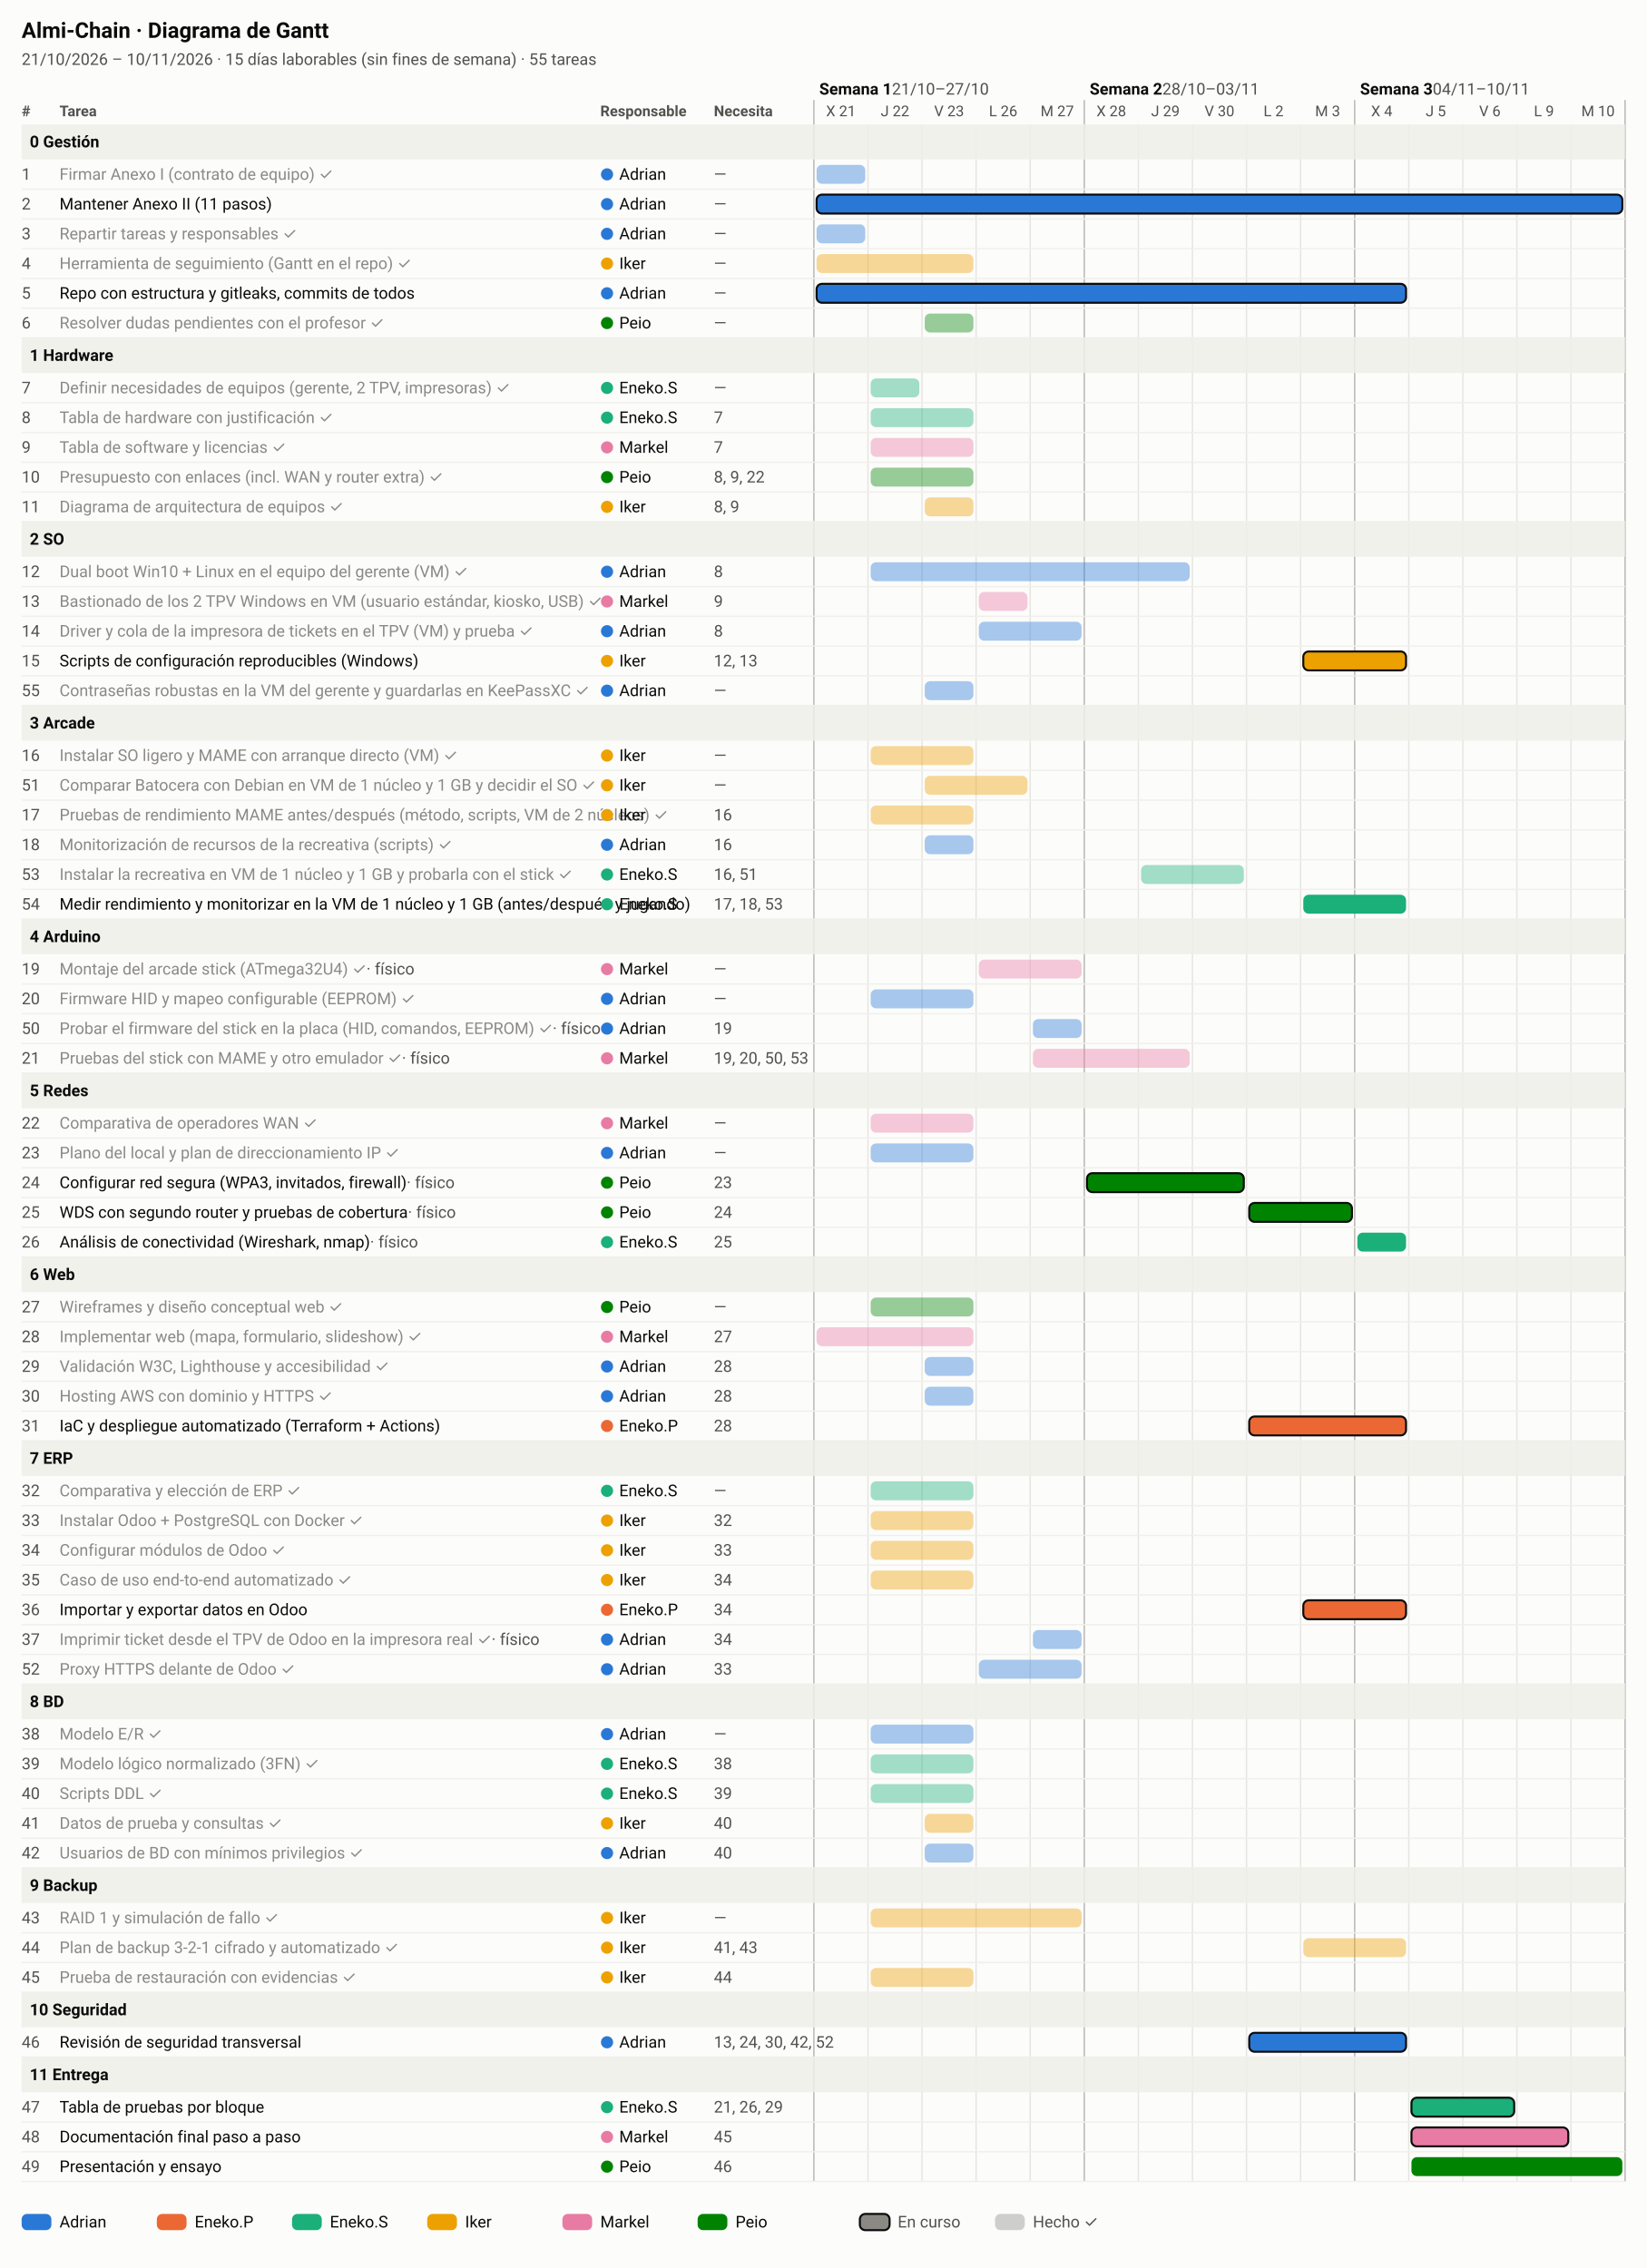
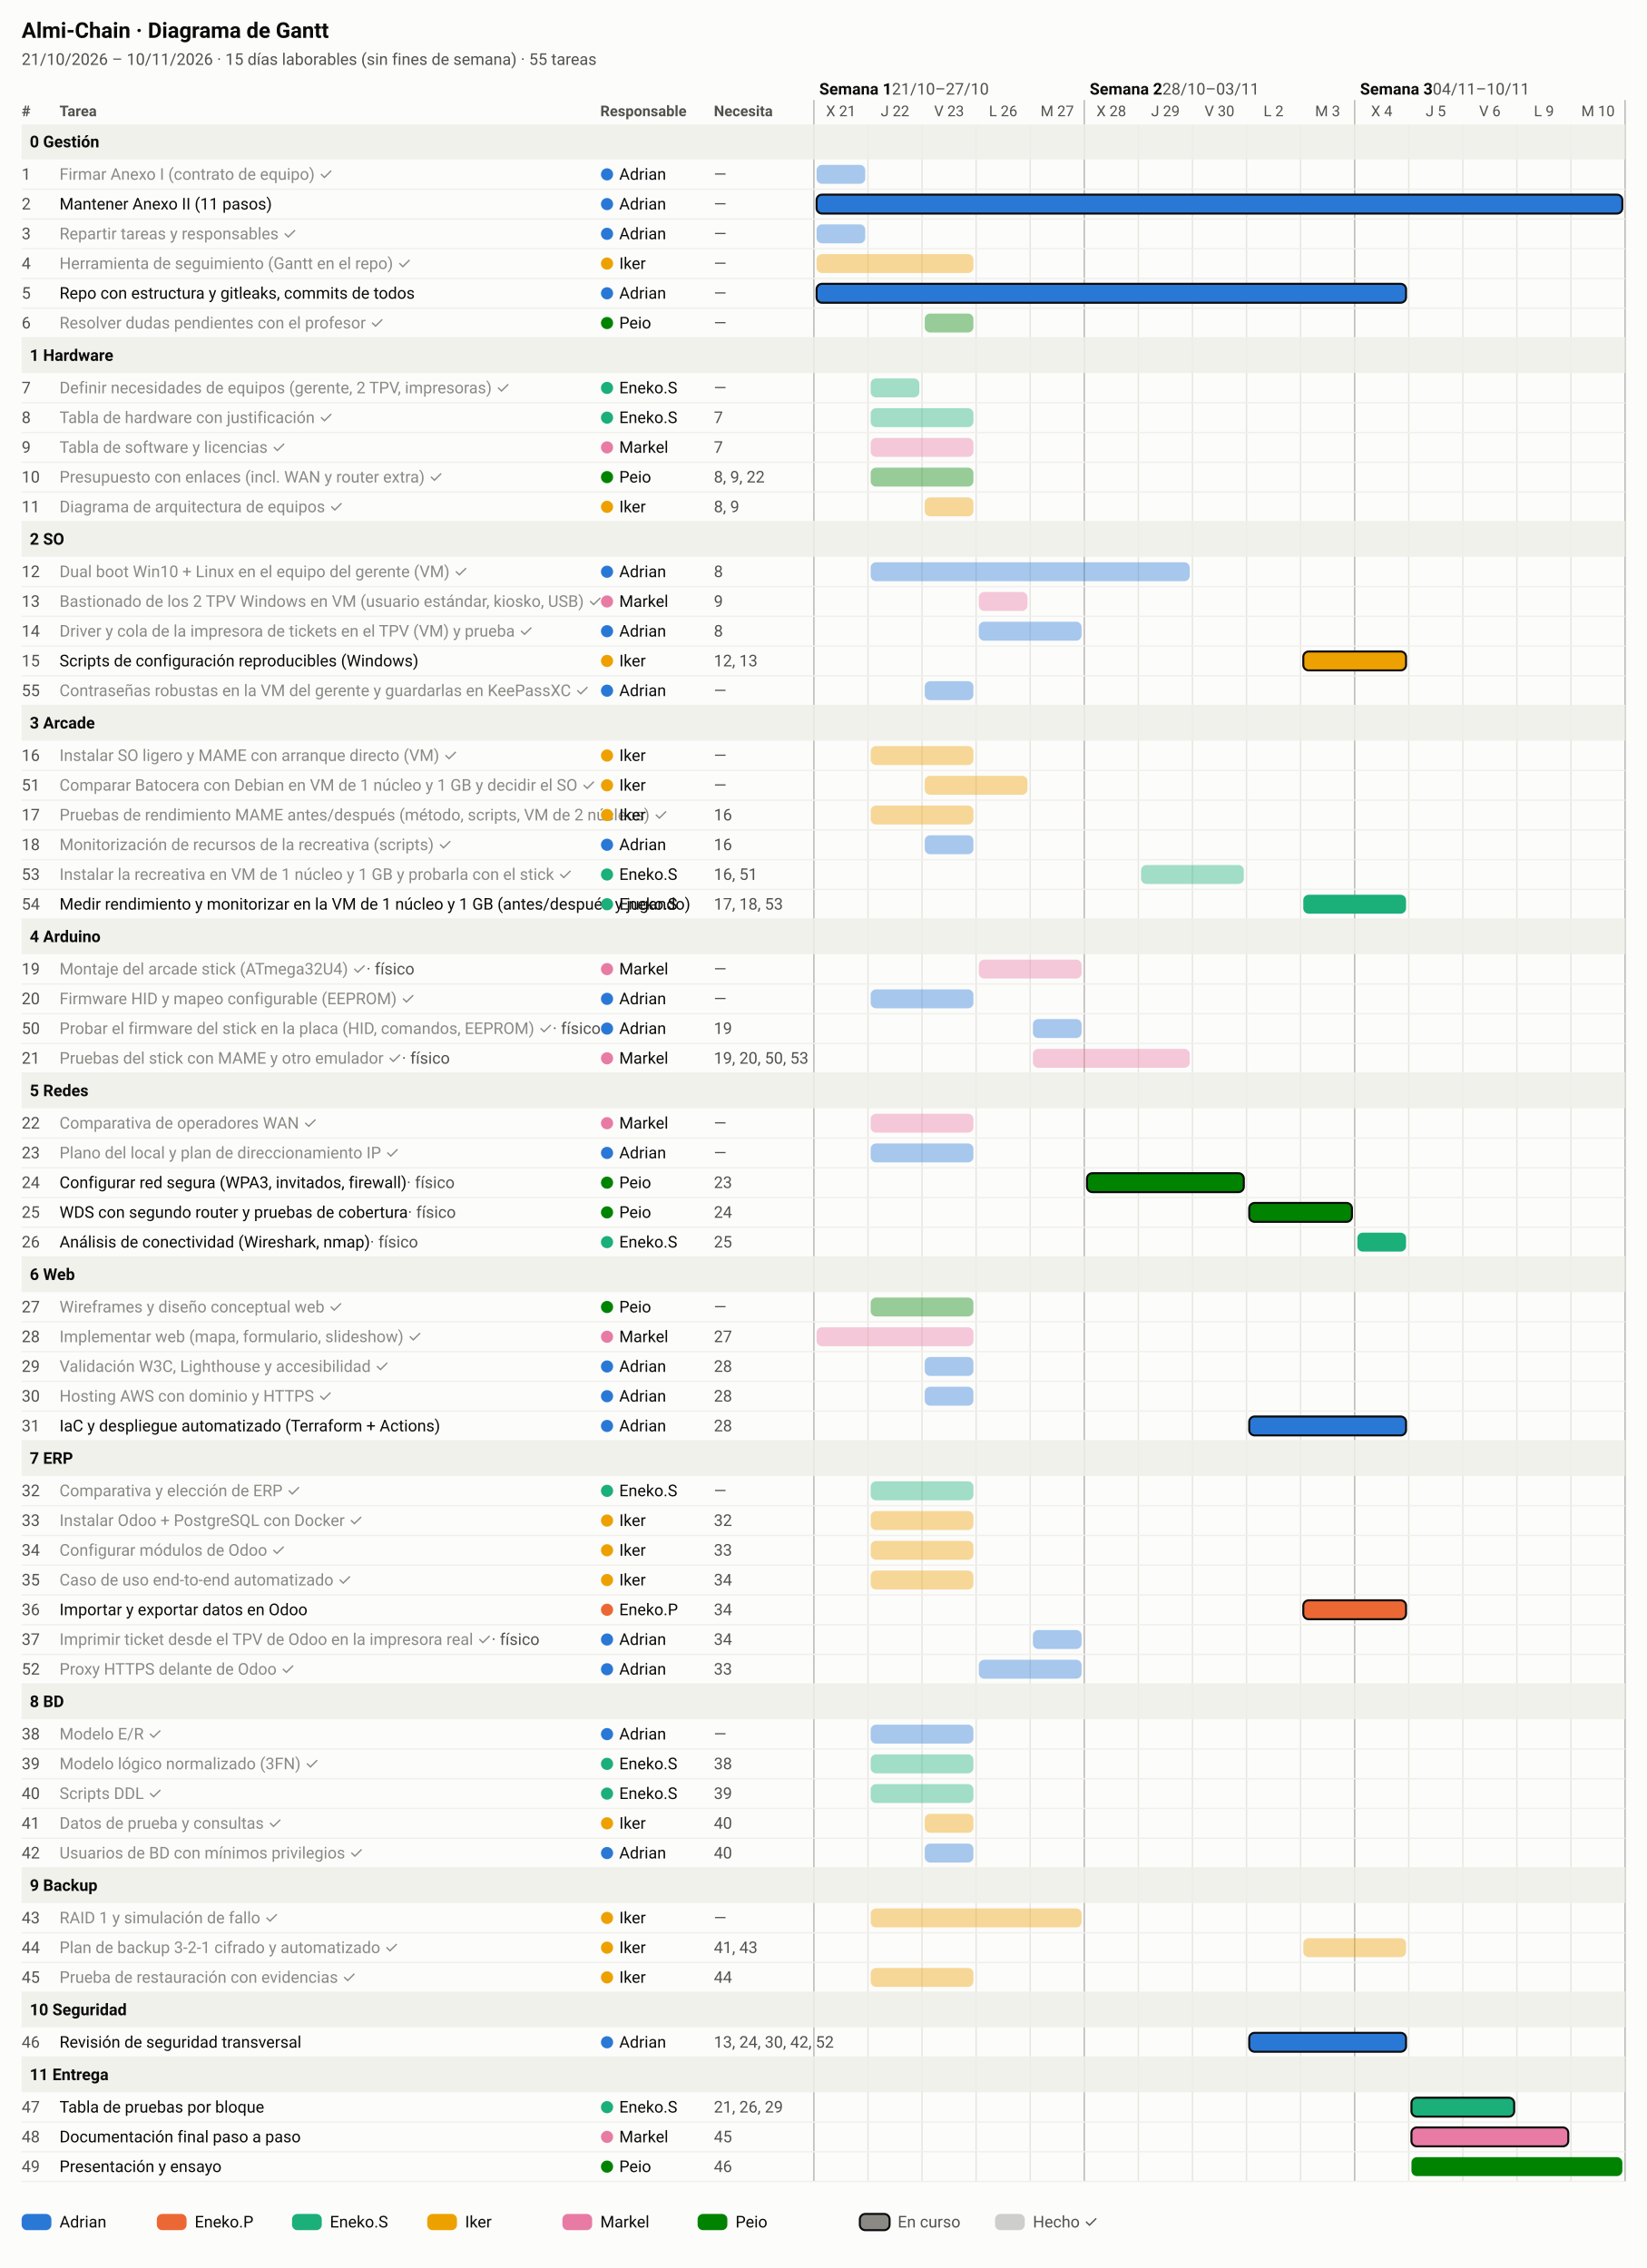
<svg xmlns="http://www.w3.org/2000/svg" width="1218" height="1678" viewBox="0 0 1218 1678" font-family="system-ui, -apple-system, Segoe UI, Roboto, sans-serif" font-size="12">
  <style>.t{fill:#0b0b0b}.s{fill:#52514e}.m{fill:#8a8984}.b{font-weight:600}</style>
  <rect width="1218" height="1678" fill="#fcfcfb" />
  <text x="16" y="28" class="t b" font-size="16">Almi-Chain · Diagrama de Gantt</text>
  <text x="16" y="48" class="s">21/10/2026 – 10/11/2026 · 15 días laborables (sin fines de semana) · 55 tareas</text>
  <text x="606" y="70" class="t b">Semana 1<tspan class="s" font-weight="400"> 21/10–27/10</tspan>
  </text>
  <text x="806" y="70" class="t b">Semana 2<tspan class="s" font-weight="400"> 28/10–03/11</tspan>
  </text>
  <text x="1006" y="70" class="t b">Semana 3<tspan class="s" font-weight="400"> 04/11–10/11</tspan>
  </text>
  <text x="622.0" y="86" text-anchor="middle" class="s" font-size="11">X 21</text>
  <text x="662.0" y="86" text-anchor="middle" class="s" font-size="11">J 22</text>
  <text x="702.0" y="86" text-anchor="middle" class="s" font-size="11">V 23</text>
  <text x="742.0" y="86" text-anchor="middle" class="s" font-size="11">L 26</text>
  <text x="782.0" y="86" text-anchor="middle" class="s" font-size="11">M 27</text>
  <text x="822.0" y="86" text-anchor="middle" class="s" font-size="11">X 28</text>
  <text x="862.0" y="86" text-anchor="middle" class="s" font-size="11">J 29</text>
  <text x="902.0" y="86" text-anchor="middle" class="s" font-size="11">V 30</text>
  <text x="942.0" y="86" text-anchor="middle" class="s" font-size="11">L 2</text>
  <text x="982.0" y="86" text-anchor="middle" class="s" font-size="11">M 3</text>
  <text x="1022.0" y="86" text-anchor="middle" class="s" font-size="11">X 4</text>
  <text x="1062.0" y="86" text-anchor="middle" class="s" font-size="11">J 5</text>
  <text x="1102.0" y="86" text-anchor="middle" class="s" font-size="11">V 6</text>
  <text x="1142.0" y="86" text-anchor="middle" class="s" font-size="11">L 9</text>
  <text x="1182.0" y="86" text-anchor="middle" class="s" font-size="11">M 10</text>
  <text x="16" y="86" class="s b" font-size="11">#</text>
  <text x="44" y="86" class="s b" font-size="11">Tarea</text>
  <text x="444" y="86" class="s b" font-size="11">Responsable</text>
  <text x="528" y="86" class="s b" font-size="11">Necesita</text>
  <line x1="602" y1="74" x2="602" y2="1614" stroke="#b8b7b0" stroke-width="1" />
  <line x1="642" y1="92" x2="642" y2="1614" stroke="#e6e5e0" stroke-width="1" />
  <line x1="682" y1="92" x2="682" y2="1614" stroke="#e6e5e0" stroke-width="1" />
  <line x1="722" y1="92" x2="722" y2="1614" stroke="#e6e5e0" stroke-width="1" />
  <line x1="762" y1="92" x2="762" y2="1614" stroke="#e6e5e0" stroke-width="1" />
  <line x1="802" y1="74" x2="802" y2="1614" stroke="#b8b7b0" stroke-width="1" />
  <line x1="842" y1="92" x2="842" y2="1614" stroke="#e6e5e0" stroke-width="1" />
  <line x1="882" y1="92" x2="882" y2="1614" stroke="#e6e5e0" stroke-width="1" />
  <line x1="922" y1="92" x2="922" y2="1614" stroke="#e6e5e0" stroke-width="1" />
  <line x1="962" y1="92" x2="962" y2="1614" stroke="#e6e5e0" stroke-width="1" />
  <line x1="1002" y1="74" x2="1002" y2="1614" stroke="#b8b7b0" stroke-width="1" />
  <line x1="1042" y1="92" x2="1042" y2="1614" stroke="#e6e5e0" stroke-width="1" />
  <line x1="1082" y1="92" x2="1082" y2="1614" stroke="#e6e5e0" stroke-width="1" />
  <line x1="1122" y1="92" x2="1122" y2="1614" stroke="#e6e5e0" stroke-width="1" />
  <line x1="1162" y1="92" x2="1162" y2="1614" stroke="#e6e5e0" stroke-width="1" />
  <line x1="1202" y1="74" x2="1202" y2="1614" stroke="#b8b7b0" stroke-width="1" />
  <rect x="16" y="92" width="1186" height="26" fill="#efeeea" fill-opacity="0.85" />
  <text x="22" y="109" class="t b">0 Gestión</text>
  <line x1="16" y1="140" x2="1202" y2="140" stroke="#f0efeb" />
  <text x="16" y="133.0" class="s">1</text>
  <text x="44" y="133.0" class="m">Firmar Anexo I (contrato de equipo) ✓</text>
  <circle cx="449" cy="129.0" r="4.5" fill="#2a78d6" />
  <text x="458" y="133.0" class="t">Adrian</text>
  <text x="528" y="133.0" class="s">—</text>
  <rect x="604" y="122" width="36" height="14" rx="4" fill="#2a78d6" fill-opacity="0.4" />
  <line x1="16" y1="162" x2="1202" y2="162" stroke="#f0efeb" />
  <text x="16" y="155.0" class="s">2</text>
  <text x="44" y="155.0" class="t">Mantener Anexo II (11 pasos)</text>
  <circle cx="449" cy="151.0" r="4.5" fill="#2a78d6" />
  <text x="458" y="155.0" class="t">Adrian</text>
  <text x="528" y="155.0" class="s">—</text>
  <rect x="604" y="144" width="596" height="14" rx="4" fill="#2a78d6" stroke="#0b0b0b" stroke-width="1.5" />
  <line x1="16" y1="184" x2="1202" y2="184" stroke="#f0efeb" />
  <text x="16" y="177.0" class="s">3</text>
  <text x="44" y="177.0" class="m">Repartir tareas y responsables ✓</text>
  <circle cx="449" cy="173.0" r="4.5" fill="#2a78d6" />
  <text x="458" y="177.0" class="t">Adrian</text>
  <text x="528" y="177.0" class="s">—</text>
  <rect x="604" y="166" width="36" height="14" rx="4" fill="#2a78d6" fill-opacity="0.4" />
  <line x1="16" y1="206" x2="1202" y2="206" stroke="#f0efeb" />
  <text x="16" y="199.0" class="s">4</text>
  <text x="44" y="199.0" class="m">Herramienta de seguimiento (Gantt en el repo) ✓</text>
  <circle cx="449" cy="195.0" r="4.5" fill="#eda100" />
  <text x="458" y="199.0" class="t">Iker</text>
  <text x="528" y="199.0" class="s">—</text>
  <rect x="604" y="188" width="116" height="14" rx="4" fill="#eda100" fill-opacity="0.4" />
  <line x1="16" y1="228" x2="1202" y2="228" stroke="#f0efeb" />
  <text x="16" y="221.0" class="s">5</text>
  <text x="44" y="221.0" class="t">Repo con estructura y gitleaks, commits de todos</text>
  <circle cx="449" cy="217.0" r="4.5" fill="#2a78d6" />
  <text x="458" y="221.0" class="t">Adrian</text>
  <text x="528" y="221.0" class="s">—</text>
  <rect x="604" y="210" width="436" height="14" rx="4" fill="#2a78d6" stroke="#0b0b0b" stroke-width="1.5" />
  <line x1="16" y1="250" x2="1202" y2="250" stroke="#f0efeb" />
  <text x="16" y="243.0" class="s">6</text>
  <text x="44" y="243.0" class="m">Resolver dudas pendientes con el profesor ✓</text>
  <circle cx="449" cy="239.0" r="4.5" fill="#008300" />
  <text x="458" y="243.0" class="t">Peio</text>
  <text x="528" y="243.0" class="s">—</text>
  <rect x="684" y="232" width="36" height="14" rx="4" fill="#008300" fill-opacity="0.4" />
  <rect x="16" y="250" width="1186" height="26" fill="#efeeea" fill-opacity="0.85" />
  <text x="22" y="267" class="t b">1 Hardware</text>
  <line x1="16" y1="298" x2="1202" y2="298" stroke="#f0efeb" />
  <text x="16" y="291.0" class="s">7</text>
  <text x="44" y="291.0" class="m">Definir necesidades de equipos (gerente, 2 TPV, impresoras) ✓</text>
  <circle cx="449" cy="287.0" r="4.5" fill="#1baf7a" />
  <text x="458" y="291.0" class="t">Eneko.S</text>
  <text x="528" y="291.0" class="s">—</text>
  <rect x="644" y="280" width="36" height="14" rx="4" fill="#1baf7a" fill-opacity="0.4" />
  <line x1="16" y1="320" x2="1202" y2="320" stroke="#f0efeb" />
  <text x="16" y="313.0" class="s">8</text>
  <text x="44" y="313.0" class="m">Tabla de hardware con justificación ✓</text>
  <circle cx="449" cy="309.0" r="4.5" fill="#1baf7a" />
  <text x="458" y="313.0" class="t">Eneko.S</text>
  <text x="528" y="313.0" class="s">7</text>
  <rect x="644" y="302" width="76" height="14" rx="4" fill="#1baf7a" fill-opacity="0.4" />
  <line x1="16" y1="342" x2="1202" y2="342" stroke="#f0efeb" />
  <text x="16" y="335.0" class="s">9</text>
  <text x="44" y="335.0" class="m">Tabla de software y licencias ✓</text>
  <circle cx="449" cy="331.0" r="4.5" fill="#e87ba4" />
  <text x="458" y="335.0" class="t">Markel</text>
  <text x="528" y="335.0" class="s">7</text>
  <rect x="644" y="324" width="76" height="14" rx="4" fill="#e87ba4" fill-opacity="0.4" />
  <line x1="16" y1="364" x2="1202" y2="364" stroke="#f0efeb" />
  <text x="16" y="357.0" class="s">10</text>
  <text x="44" y="357.0" class="m">Presupuesto con enlaces (incl. WAN y router extra) ✓</text>
  <circle cx="449" cy="353.0" r="4.5" fill="#008300" />
  <text x="458" y="357.0" class="t">Peio</text>
  <text x="528" y="357.0" class="s">8, 9, 22</text>
  <rect x="644" y="346" width="76" height="14" rx="4" fill="#008300" fill-opacity="0.4" />
  <line x1="16" y1="386" x2="1202" y2="386" stroke="#f0efeb" />
  <text x="16" y="379.0" class="s">11</text>
  <text x="44" y="379.0" class="m">Diagrama de arquitectura de equipos ✓</text>
  <circle cx="449" cy="375.0" r="4.5" fill="#eda100" />
  <text x="458" y="379.0" class="t">Iker</text>
  <text x="528" y="379.0" class="s">8, 9</text>
  <rect x="684" y="368" width="36" height="14" rx="4" fill="#eda100" fill-opacity="0.4" />
  <rect x="16" y="386" width="1186" height="26" fill="#efeeea" fill-opacity="0.85" />
  <text x="22" y="403" class="t b">2 SO</text>
  <line x1="16" y1="434" x2="1202" y2="434" stroke="#f0efeb" />
  <text x="16" y="427.0" class="s">12</text>
  <text x="44" y="427.0" class="m">Dual boot Win10 + Linux en el equipo del gerente (VM) ✓</text>
  <circle cx="449" cy="423.0" r="4.5" fill="#2a78d6" />
  <text x="458" y="427.0" class="t">Adrian</text>
  <text x="528" y="427.0" class="s">8</text>
  <rect x="644" y="416" width="236" height="14" rx="4" fill="#2a78d6" fill-opacity="0.4" />
  <line x1="16" y1="456" x2="1202" y2="456" stroke="#f0efeb" />
  <text x="16" y="449.0" class="s">13</text>
  <text x="44" y="449.0" class="m">Bastionado de los 2 TPV Windows en VM (usuario estándar, kiosko, USB) ✓</text>
  <circle cx="449" cy="445.0" r="4.5" fill="#e87ba4" />
  <text x="458" y="449.0" class="t">Markel</text>
  <text x="528" y="449.0" class="s">9</text>
  <rect x="724" y="438" width="36" height="14" rx="4" fill="#e87ba4" fill-opacity="0.4" />
  <line x1="16" y1="478" x2="1202" y2="478" stroke="#f0efeb" />
  <text x="16" y="471.0" class="s">14</text>
  <text x="44" y="471.0" class="m">Driver y cola de la impresora de tickets en el TPV (VM) y prueba ✓</text>
  <circle cx="449" cy="467.0" r="4.5" fill="#2a78d6" />
  <text x="458" y="471.0" class="t">Adrian</text>
  <text x="528" y="471.0" class="s">8</text>
  <rect x="724" y="460" width="76" height="14" rx="4" fill="#2a78d6" fill-opacity="0.4" />
  <line x1="16" y1="500" x2="1202" y2="500" stroke="#f0efeb" />
  <text x="16" y="493.0" class="s">15</text>
  <text x="44" y="493.0" class="t">Scripts de configuración reproducibles (Windows)</text>
  <circle cx="449" cy="489.0" r="4.5" fill="#eda100" />
  <text x="458" y="493.0" class="t">Iker</text>
  <text x="528" y="493.0" class="s">12, 13</text>
  <rect x="964" y="482" width="76" height="14" rx="4" fill="#eda100" stroke="#0b0b0b" stroke-width="1.5" />
  <line x1="16" y1="522" x2="1202" y2="522" stroke="#f0efeb" />
  <text x="16" y="515.0" class="s">55</text>
  <text x="44" y="515.0" class="m">Contraseñas robustas en la VM del gerente y guardarlas en KeePassXC ✓</text>
  <circle cx="449" cy="511.0" r="4.5" fill="#2a78d6" />
  <text x="458" y="515.0" class="t">Adrian</text>
  <text x="528" y="515.0" class="s">—</text>
  <rect x="684" y="504" width="36" height="14" rx="4" fill="#2a78d6" fill-opacity="0.4" />
  <rect x="16" y="522" width="1186" height="26" fill="#efeeea" fill-opacity="0.85" />
  <text x="22" y="539" class="t b">3 Arcade</text>
  <line x1="16" y1="570" x2="1202" y2="570" stroke="#f0efeb" />
  <text x="16" y="563.0" class="s">16</text>
  <text x="44" y="563.0" class="m">Instalar SO ligero y MAME con arranque directo (VM) ✓</text>
  <circle cx="449" cy="559.0" r="4.5" fill="#eda100" />
  <text x="458" y="563.0" class="t">Iker</text>
  <text x="528" y="563.0" class="s">—</text>
  <rect x="644" y="552" width="76" height="14" rx="4" fill="#eda100" fill-opacity="0.4" />
  <line x1="16" y1="592" x2="1202" y2="592" stroke="#f0efeb" />
  <text x="16" y="585.0" class="s">51</text>
  <text x="44" y="585.0" class="m">Comparar Batocera con Debian en VM de 1 núcleo y 1 GB y decidir el SO ✓</text>
  <circle cx="449" cy="581.0" r="4.5" fill="#eda100" />
  <text x="458" y="585.0" class="t">Iker</text>
  <text x="528" y="585.0" class="s">—</text>
  <rect x="684" y="574" width="76" height="14" rx="4" fill="#eda100" fill-opacity="0.4" />
  <line x1="16" y1="614" x2="1202" y2="614" stroke="#f0efeb" />
  <text x="16" y="607.0" class="s">17</text>
  <text x="44" y="607.0" class="m">Pruebas de rendimiento MAME antes/después (método, scripts, VM de 2 núcleos) ✓</text>
  <circle cx="449" cy="603.0" r="4.5" fill="#eda100" />
  <text x="458" y="607.0" class="t">Iker</text>
  <text x="528" y="607.0" class="s">16</text>
  <rect x="644" y="596" width="76" height="14" rx="4" fill="#eda100" fill-opacity="0.4" />
  <line x1="16" y1="636" x2="1202" y2="636" stroke="#f0efeb" />
  <text x="16" y="629.0" class="s">18</text>
  <text x="44" y="629.0" class="m">Monitorización de recursos de la recreativa (scripts) ✓</text>
  <circle cx="449" cy="625.0" r="4.5" fill="#2a78d6" />
  <text x="458" y="629.0" class="t">Adrian</text>
  <text x="528" y="629.0" class="s">16</text>
  <rect x="684" y="618" width="36" height="14" rx="4" fill="#2a78d6" fill-opacity="0.4" />
  <line x1="16" y1="658" x2="1202" y2="658" stroke="#f0efeb" />
  <text x="16" y="651.0" class="s">53</text>
  <text x="44" y="651.0" class="m">Instalar la recreativa en VM de 1 núcleo y 1 GB y probarla con el stick ✓</text>
  <circle cx="449" cy="647.0" r="4.5" fill="#1baf7a" />
  <text x="458" y="651.0" class="t">Eneko.S</text>
  <text x="528" y="651.0" class="s">16, 51</text>
  <rect x="844" y="640" width="76" height="14" rx="4" fill="#1baf7a" fill-opacity="0.4" />
  <line x1="16" y1="680" x2="1202" y2="680" stroke="#f0efeb" />
  <text x="16" y="673.0" class="s">54</text>
  <text x="44" y="673.0" class="t">Medir rendimiento y monitorizar en la VM de 1 núcleo y 1 GB (antes/después y jugando)</text>
  <circle cx="449" cy="669.0" r="4.5" fill="#1baf7a" />
  <text x="458" y="673.0" class="t">Eneko.S</text>
  <text x="528" y="673.0" class="s">17, 18, 53</text>
  <rect x="964" y="662" width="76" height="14" rx="4" fill="#1baf7a" />
  <rect x="16" y="680" width="1186" height="26" fill="#efeeea" fill-opacity="0.85" />
  <text x="22" y="697" class="t b">4 Arduino</text>
  <line x1="16" y1="728" x2="1202" y2="728" stroke="#f0efeb" />
  <text x="16" y="721.0" class="s">19</text>
  <text x="44" y="721.0" class="m">Montaje del arcade stick (ATmega32U4) ✓<tspan class="s"> · físico</tspan>
  </text>
  <circle cx="449" cy="717.0" r="4.5" fill="#e87ba4" />
  <text x="458" y="721.0" class="t">Markel</text>
  <text x="528" y="721.0" class="s">—</text>
  <rect x="724" y="710" width="76" height="14" rx="4" fill="#e87ba4" fill-opacity="0.4" />
  <line x1="16" y1="750" x2="1202" y2="750" stroke="#f0efeb" />
  <text x="16" y="743.0" class="s">20</text>
  <text x="44" y="743.0" class="m">Firmware HID y mapeo configurable (EEPROM) ✓</text>
  <circle cx="449" cy="739.0" r="4.5" fill="#2a78d6" />
  <text x="458" y="743.0" class="t">Adrian</text>
  <text x="528" y="743.0" class="s">—</text>
  <rect x="644" y="732" width="76" height="14" rx="4" fill="#2a78d6" fill-opacity="0.4" />
  <line x1="16" y1="772" x2="1202" y2="772" stroke="#f0efeb" />
  <text x="16" y="765.0" class="s">50</text>
  <text x="44" y="765.0" class="m">Probar el firmware del stick en la placa (HID, comandos, EEPROM) ✓<tspan class="s"> · físico</tspan>
  </text>
  <circle cx="449" cy="761.0" r="4.5" fill="#2a78d6" />
  <text x="458" y="765.0" class="t">Adrian</text>
  <text x="528" y="765.0" class="s">19</text>
  <rect x="764" y="754" width="36" height="14" rx="4" fill="#2a78d6" fill-opacity="0.4" />
  <line x1="16" y1="794" x2="1202" y2="794" stroke="#f0efeb" />
  <text x="16" y="787.0" class="s">21</text>
  <text x="44" y="787.0" class="m">Pruebas del stick con MAME y otro emulador ✓<tspan class="s"> · físico</tspan>
  </text>
  <circle cx="449" cy="783.0" r="4.5" fill="#e87ba4" />
  <text x="458" y="787.0" class="t">Markel</text>
  <text x="528" y="787.0" class="s">19, 20, 50, 53</text>
  <rect x="764" y="776" width="116" height="14" rx="4" fill="#e87ba4" fill-opacity="0.4" />
  <rect x="16" y="794" width="1186" height="26" fill="#efeeea" fill-opacity="0.85" />
  <text x="22" y="811" class="t b">5 Redes</text>
  <line x1="16" y1="842" x2="1202" y2="842" stroke="#f0efeb" />
  <text x="16" y="835.0" class="s">22</text>
  <text x="44" y="835.0" class="m">Comparativa de operadores WAN ✓</text>
  <circle cx="449" cy="831.0" r="4.5" fill="#e87ba4" />
  <text x="458" y="835.0" class="t">Markel</text>
  <text x="528" y="835.0" class="s">—</text>
  <rect x="644" y="824" width="76" height="14" rx="4" fill="#e87ba4" fill-opacity="0.4" />
  <line x1="16" y1="864" x2="1202" y2="864" stroke="#f0efeb" />
  <text x="16" y="857.0" class="s">23</text>
  <text x="44" y="857.0" class="m">Plano del local y plan de direccionamiento IP ✓</text>
  <circle cx="449" cy="853.0" r="4.5" fill="#2a78d6" />
  <text x="458" y="857.0" class="t">Adrian</text>
  <text x="528" y="857.0" class="s">—</text>
  <rect x="644" y="846" width="76" height="14" rx="4" fill="#2a78d6" fill-opacity="0.4" />
  <line x1="16" y1="886" x2="1202" y2="886" stroke="#f0efeb" />
  <text x="16" y="879.0" class="s">24</text>
  <text x="44" y="879.0" class="t">Configurar red segura (WPA3, invitados, firewall)<tspan class="s"> · físico</tspan>
  </text>
  <circle cx="449" cy="875.0" r="4.5" fill="#008300" />
  <text x="458" y="879.0" class="t">Peio</text>
  <text x="528" y="879.0" class="s">23</text>
  <rect x="804" y="868" width="116" height="14" rx="4" fill="#008300" stroke="#0b0b0b" stroke-width="1.5" />
  <line x1="16" y1="908" x2="1202" y2="908" stroke="#f0efeb" />
  <text x="16" y="901.0" class="s">25</text>
  <text x="44" y="901.0" class="t">WDS con segundo router y pruebas de cobertura<tspan class="s"> · físico</tspan>
  </text>
  <circle cx="449" cy="897.0" r="4.5" fill="#008300" />
  <text x="458" y="901.0" class="t">Peio</text>
  <text x="528" y="901.0" class="s">24</text>
  <rect x="924" y="890" width="76" height="14" rx="4" fill="#008300" stroke="#0b0b0b" stroke-width="1.5" />
  <line x1="16" y1="930" x2="1202" y2="930" stroke="#f0efeb" />
  <text x="16" y="923.0" class="s">26</text>
  <text x="44" y="923.0" class="t">Análisis de conectividad (Wireshark, nmap)<tspan class="s"> · físico</tspan>
  </text>
  <circle cx="449" cy="919.0" r="4.5" fill="#1baf7a" />
  <text x="458" y="923.0" class="t">Eneko.S</text>
  <text x="528" y="923.0" class="s">25</text>
  <rect x="1004" y="912" width="36" height="14" rx="4" fill="#1baf7a" />
  <rect x="16" y="930" width="1186" height="26" fill="#efeeea" fill-opacity="0.85" />
  <text x="22" y="947" class="t b">6 Web</text>
  <line x1="16" y1="978" x2="1202" y2="978" stroke="#f0efeb" />
  <text x="16" y="971.0" class="s">27</text>
  <text x="44" y="971.0" class="m">Wireframes y diseño conceptual web ✓</text>
  <circle cx="449" cy="967.0" r="4.5" fill="#008300" />
  <text x="458" y="971.0" class="t">Peio</text>
  <text x="528" y="971.0" class="s">—</text>
  <rect x="644" y="960" width="76" height="14" rx="4" fill="#008300" fill-opacity="0.4" />
  <line x1="16" y1="1000" x2="1202" y2="1000" stroke="#f0efeb" />
  <text x="16" y="993.0" class="s">28</text>
  <text x="44" y="993.0" class="m">Implementar web (mapa, formulario, slideshow) ✓</text>
  <circle cx="449" cy="989.0" r="4.5" fill="#e87ba4" />
  <text x="458" y="993.0" class="t">Markel</text>
  <text x="528" y="993.0" class="s">27</text>
  <rect x="604" y="982" width="116" height="14" rx="4" fill="#e87ba4" fill-opacity="0.4" />
  <line x1="16" y1="1022" x2="1202" y2="1022" stroke="#f0efeb" />
  <text x="16" y="1015.0" class="s">29</text>
  <text x="44" y="1015.0" class="m">Validación W3C, Lighthouse y accesibilidad ✓</text>
  <circle cx="449" cy="1011.0" r="4.5" fill="#2a78d6" />
  <text x="458" y="1015.0" class="t">Adrian</text>
  <text x="528" y="1015.0" class="s">28</text>
  <rect x="684" y="1004" width="36" height="14" rx="4" fill="#2a78d6" fill-opacity="0.4" />
  <line x1="16" y1="1044" x2="1202" y2="1044" stroke="#f0efeb" />
  <text x="16" y="1037.0" class="s">30</text>
  <text x="44" y="1037.0" class="m">Hosting AWS con dominio y HTTPS ✓</text>
  <circle cx="449" cy="1033.0" r="4.5" fill="#2a78d6" />
  <text x="458" y="1037.0" class="t">Adrian</text>
  <text x="528" y="1037.0" class="s">28</text>
  <rect x="684" y="1026" width="36" height="14" rx="4" fill="#2a78d6" fill-opacity="0.4" />
  <line x1="16" y1="1066" x2="1202" y2="1066" stroke="#f0efeb" />
  <text x="16" y="1059.0" class="s">31</text>
  <text x="44" y="1059.0" class="t">IaC y despliegue automatizado (Terraform + Actions)</text>
-   <circle cx="449" cy="1055.0" r="4.5" fill="#eb6834" />
-   <text x="458" y="1059.0" class="t">Eneko.P</text>
+   <circle cx="449" cy="1055.0" r="4.5" fill="#2a78d6" />
+   <text x="458" y="1059.0" class="t">Adrian</text>
  <text x="528" y="1059.0" class="s">28</text>
-   <rect x="924" y="1048" width="116" height="14" rx="4" fill="#eb6834" stroke="#0b0b0b" stroke-width="1.5" />
+   <rect x="924" y="1048" width="116" height="14" rx="4" fill="#2a78d6" stroke="#0b0b0b" stroke-width="1.5" />
  <rect x="16" y="1066" width="1186" height="26" fill="#efeeea" fill-opacity="0.85" />
  <text x="22" y="1083" class="t b">7 ERP</text>
  <line x1="16" y1="1114" x2="1202" y2="1114" stroke="#f0efeb" />
  <text x="16" y="1107.0" class="s">32</text>
  <text x="44" y="1107.0" class="m">Comparativa y elección de ERP ✓</text>
  <circle cx="449" cy="1103.0" r="4.5" fill="#1baf7a" />
  <text x="458" y="1107.0" class="t">Eneko.S</text>
  <text x="528" y="1107.0" class="s">—</text>
  <rect x="644" y="1096" width="76" height="14" rx="4" fill="#1baf7a" fill-opacity="0.4" />
  <line x1="16" y1="1136" x2="1202" y2="1136" stroke="#f0efeb" />
  <text x="16" y="1129.0" class="s">33</text>
  <text x="44" y="1129.0" class="m">Instalar Odoo + PostgreSQL con Docker ✓</text>
  <circle cx="449" cy="1125.0" r="4.5" fill="#eda100" />
  <text x="458" y="1129.0" class="t">Iker</text>
  <text x="528" y="1129.0" class="s">32</text>
  <rect x="644" y="1118" width="76" height="14" rx="4" fill="#eda100" fill-opacity="0.4" />
  <line x1="16" y1="1158" x2="1202" y2="1158" stroke="#f0efeb" />
  <text x="16" y="1151.0" class="s">34</text>
  <text x="44" y="1151.0" class="m">Configurar módulos de Odoo ✓</text>
  <circle cx="449" cy="1147.0" r="4.5" fill="#eda100" />
  <text x="458" y="1151.0" class="t">Iker</text>
  <text x="528" y="1151.0" class="s">33</text>
  <rect x="644" y="1140" width="76" height="14" rx="4" fill="#eda100" fill-opacity="0.4" />
  <line x1="16" y1="1180" x2="1202" y2="1180" stroke="#f0efeb" />
  <text x="16" y="1173.0" class="s">35</text>
  <text x="44" y="1173.0" class="m">Caso de uso end-to-end automatizado ✓</text>
  <circle cx="449" cy="1169.0" r="4.5" fill="#eda100" />
  <text x="458" y="1173.0" class="t">Iker</text>
  <text x="528" y="1173.0" class="s">34</text>
  <rect x="644" y="1162" width="76" height="14" rx="4" fill="#eda100" fill-opacity="0.4" />
  <line x1="16" y1="1202" x2="1202" y2="1202" stroke="#f0efeb" />
  <text x="16" y="1195.0" class="s">36</text>
  <text x="44" y="1195.0" class="t">Importar y exportar datos en Odoo</text>
  <circle cx="449" cy="1191.0" r="4.5" fill="#eb6834" />
  <text x="458" y="1195.0" class="t">Eneko.P</text>
  <text x="528" y="1195.0" class="s">34</text>
  <rect x="964" y="1184" width="76" height="14" rx="4" fill="#eb6834" stroke="#0b0b0b" stroke-width="1.5" />
  <line x1="16" y1="1224" x2="1202" y2="1224" stroke="#f0efeb" />
  <text x="16" y="1217.0" class="s">37</text>
  <text x="44" y="1217.0" class="m">Imprimir ticket desde el TPV de Odoo en la impresora real ✓<tspan class="s"> · físico</tspan>
  </text>
  <circle cx="449" cy="1213.0" r="4.5" fill="#2a78d6" />
  <text x="458" y="1217.0" class="t">Adrian</text>
  <text x="528" y="1217.0" class="s">34</text>
  <rect x="764" y="1206" width="36" height="14" rx="4" fill="#2a78d6" fill-opacity="0.4" />
  <line x1="16" y1="1246" x2="1202" y2="1246" stroke="#f0efeb" />
  <text x="16" y="1239.0" class="s">52</text>
  <text x="44" y="1239.0" class="m">Proxy HTTPS delante de Odoo ✓</text>
  <circle cx="449" cy="1235.0" r="4.5" fill="#2a78d6" />
  <text x="458" y="1239.0" class="t">Adrian</text>
  <text x="528" y="1239.0" class="s">33</text>
  <rect x="724" y="1228" width="76" height="14" rx="4" fill="#2a78d6" fill-opacity="0.4" />
  <rect x="16" y="1246" width="1186" height="26" fill="#efeeea" fill-opacity="0.85" />
  <text x="22" y="1263" class="t b">8 BD</text>
  <line x1="16" y1="1294" x2="1202" y2="1294" stroke="#f0efeb" />
  <text x="16" y="1287.0" class="s">38</text>
  <text x="44" y="1287.0" class="m">Modelo E/R ✓</text>
  <circle cx="449" cy="1283.0" r="4.5" fill="#2a78d6" />
  <text x="458" y="1287.0" class="t">Adrian</text>
  <text x="528" y="1287.0" class="s">—</text>
  <rect x="644" y="1276" width="76" height="14" rx="4" fill="#2a78d6" fill-opacity="0.4" />
  <line x1="16" y1="1316" x2="1202" y2="1316" stroke="#f0efeb" />
  <text x="16" y="1309.0" class="s">39</text>
  <text x="44" y="1309.0" class="m">Modelo lógico normalizado (3FN) ✓</text>
  <circle cx="449" cy="1305.0" r="4.5" fill="#1baf7a" />
  <text x="458" y="1309.0" class="t">Eneko.S</text>
  <text x="528" y="1309.0" class="s">38</text>
  <rect x="644" y="1298" width="76" height="14" rx="4" fill="#1baf7a" fill-opacity="0.4" />
  <line x1="16" y1="1338" x2="1202" y2="1338" stroke="#f0efeb" />
  <text x="16" y="1331.0" class="s">40</text>
  <text x="44" y="1331.0" class="m">Scripts DDL ✓</text>
  <circle cx="449" cy="1327.0" r="4.5" fill="#1baf7a" />
  <text x="458" y="1331.0" class="t">Eneko.S</text>
  <text x="528" y="1331.0" class="s">39</text>
  <rect x="644" y="1320" width="76" height="14" rx="4" fill="#1baf7a" fill-opacity="0.4" />
  <line x1="16" y1="1360" x2="1202" y2="1360" stroke="#f0efeb" />
  <text x="16" y="1353.0" class="s">41</text>
  <text x="44" y="1353.0" class="m">Datos de prueba y consultas ✓</text>
  <circle cx="449" cy="1349.0" r="4.5" fill="#eda100" />
  <text x="458" y="1353.0" class="t">Iker</text>
  <text x="528" y="1353.0" class="s">40</text>
  <rect x="684" y="1342" width="36" height="14" rx="4" fill="#eda100" fill-opacity="0.4" />
  <line x1="16" y1="1382" x2="1202" y2="1382" stroke="#f0efeb" />
  <text x="16" y="1375.0" class="s">42</text>
  <text x="44" y="1375.0" class="m">Usuarios de BD con mínimos privilegios ✓</text>
  <circle cx="449" cy="1371.0" r="4.5" fill="#2a78d6" />
  <text x="458" y="1375.0" class="t">Adrian</text>
  <text x="528" y="1375.0" class="s">40</text>
  <rect x="684" y="1364" width="36" height="14" rx="4" fill="#2a78d6" fill-opacity="0.4" />
  <rect x="16" y="1382" width="1186" height="26" fill="#efeeea" fill-opacity="0.85" />
  <text x="22" y="1399" class="t b">9 Backup</text>
  <line x1="16" y1="1430" x2="1202" y2="1430" stroke="#f0efeb" />
  <text x="16" y="1423.0" class="s">43</text>
  <text x="44" y="1423.0" class="m">RAID 1 y simulación de fallo ✓</text>
  <circle cx="449" cy="1419.0" r="4.5" fill="#eda100" />
  <text x="458" y="1423.0" class="t">Iker</text>
  <text x="528" y="1423.0" class="s">—</text>
  <rect x="644" y="1412" width="156" height="14" rx="4" fill="#eda100" fill-opacity="0.4" />
  <line x1="16" y1="1452" x2="1202" y2="1452" stroke="#f0efeb" />
  <text x="16" y="1445.0" class="s">44</text>
  <text x="44" y="1445.0" class="m">Plan de backup 3-2-1 cifrado y automatizado ✓</text>
  <circle cx="449" cy="1441.0" r="4.5" fill="#eda100" />
  <text x="458" y="1445.0" class="t">Iker</text>
  <text x="528" y="1445.0" class="s">41, 43</text>
  <rect x="964" y="1434" width="76" height="14" rx="4" fill="#eda100" fill-opacity="0.4" />
  <line x1="16" y1="1474" x2="1202" y2="1474" stroke="#f0efeb" />
  <text x="16" y="1467.0" class="s">45</text>
  <text x="44" y="1467.0" class="m">Prueba de restauración con evidencias ✓</text>
  <circle cx="449" cy="1463.0" r="4.5" fill="#eda100" />
  <text x="458" y="1467.0" class="t">Iker</text>
  <text x="528" y="1467.0" class="s">44</text>
  <rect x="644" y="1456" width="76" height="14" rx="4" fill="#eda100" fill-opacity="0.4" />
  <rect x="16" y="1474" width="1186" height="26" fill="#efeeea" fill-opacity="0.85" />
  <text x="22" y="1491" class="t b">10 Seguridad</text>
  <line x1="16" y1="1522" x2="1202" y2="1522" stroke="#f0efeb" />
  <text x="16" y="1515.0" class="s">46</text>
  <text x="44" y="1515.0" class="t">Revisión de seguridad transversal</text>
  <circle cx="449" cy="1511.0" r="4.5" fill="#2a78d6" />
  <text x="458" y="1515.0" class="t">Adrian</text>
  <text x="528" y="1515.0" class="s">13, 24, 30, 42, 52</text>
  <rect x="924" y="1504" width="116" height="14" rx="4" fill="#2a78d6" stroke="#0b0b0b" stroke-width="1.5" />
  <rect x="16" y="1522" width="1186" height="26" fill="#efeeea" fill-opacity="0.85" />
  <text x="22" y="1539" class="t b">11 Entrega</text>
  <line x1="16" y1="1570" x2="1202" y2="1570" stroke="#f0efeb" />
  <text x="16" y="1563.0" class="s">47</text>
  <text x="44" y="1563.0" class="t">Tabla de pruebas por bloque</text>
  <circle cx="449" cy="1559.0" r="4.5" fill="#1baf7a" />
  <text x="458" y="1563.0" class="t">Eneko.S</text>
  <text x="528" y="1563.0" class="s">21, 26, 29</text>
  <rect x="1044" y="1552" width="76" height="14" rx="4" fill="#1baf7a" stroke="#0b0b0b" stroke-width="1.5" />
  <line x1="16" y1="1592" x2="1202" y2="1592" stroke="#f0efeb" />
  <text x="16" y="1585.0" class="s">48</text>
  <text x="44" y="1585.0" class="t">Documentación final paso a paso</text>
  <circle cx="449" cy="1581.0" r="4.5" fill="#e87ba4" />
  <text x="458" y="1585.0" class="t">Markel</text>
  <text x="528" y="1585.0" class="s">45</text>
  <rect x="1044" y="1574" width="116" height="14" rx="4" fill="#e87ba4" stroke="#0b0b0b" stroke-width="1.5" />
  <line x1="16" y1="1614" x2="1202" y2="1614" stroke="#f0efeb" />
  <text x="16" y="1607.0" class="s">49</text>
  <text x="44" y="1607.0" class="t">Presentación y ensayo</text>
  <circle cx="449" cy="1603.0" r="4.5" fill="#008300" />
  <text x="458" y="1607.0" class="t">Peio</text>
  <text x="528" y="1607.0" class="s">46</text>
  <rect x="1044" y="1596" width="156" height="14" rx="4" fill="#008300" />
  <rect x="16" y="1638" width="22" height="12" rx="4" fill="#2a78d6" />
  <text x="44" y="1648" class="t">Adrian</text>
  <rect x="116" y="1638" width="22" height="12" rx="4" fill="#eb6834" />
  <text x="144" y="1648" class="t">Eneko.P</text>
  <rect x="216" y="1638" width="22" height="12" rx="4" fill="#1baf7a" />
  <text x="244" y="1648" class="t">Eneko.S</text>
  <rect x="316" y="1638" width="22" height="12" rx="4" fill="#eda100" />
  <text x="344" y="1648" class="t">Iker</text>
  <rect x="416" y="1638" width="22" height="12" rx="4" fill="#e87ba4" />
  <text x="444" y="1648" class="t">Markel</text>
  <rect x="516" y="1638" width="22" height="12" rx="4" fill="#008300" />
  <text x="544" y="1648" class="t">Peio</text>
  <rect x="636" y="1638" width="22" height="12" rx="4" fill="#8a8984" stroke="#0b0b0b" stroke-width="1.5" />
  <text x="664" y="1648" class="s">En curso</text>
  <rect x="736" y="1638" width="22" height="12" rx="4" fill="#8a8984" fill-opacity="0.4" />
  <text x="764" y="1648" class="s">Hecho ✓</text>
</svg>
